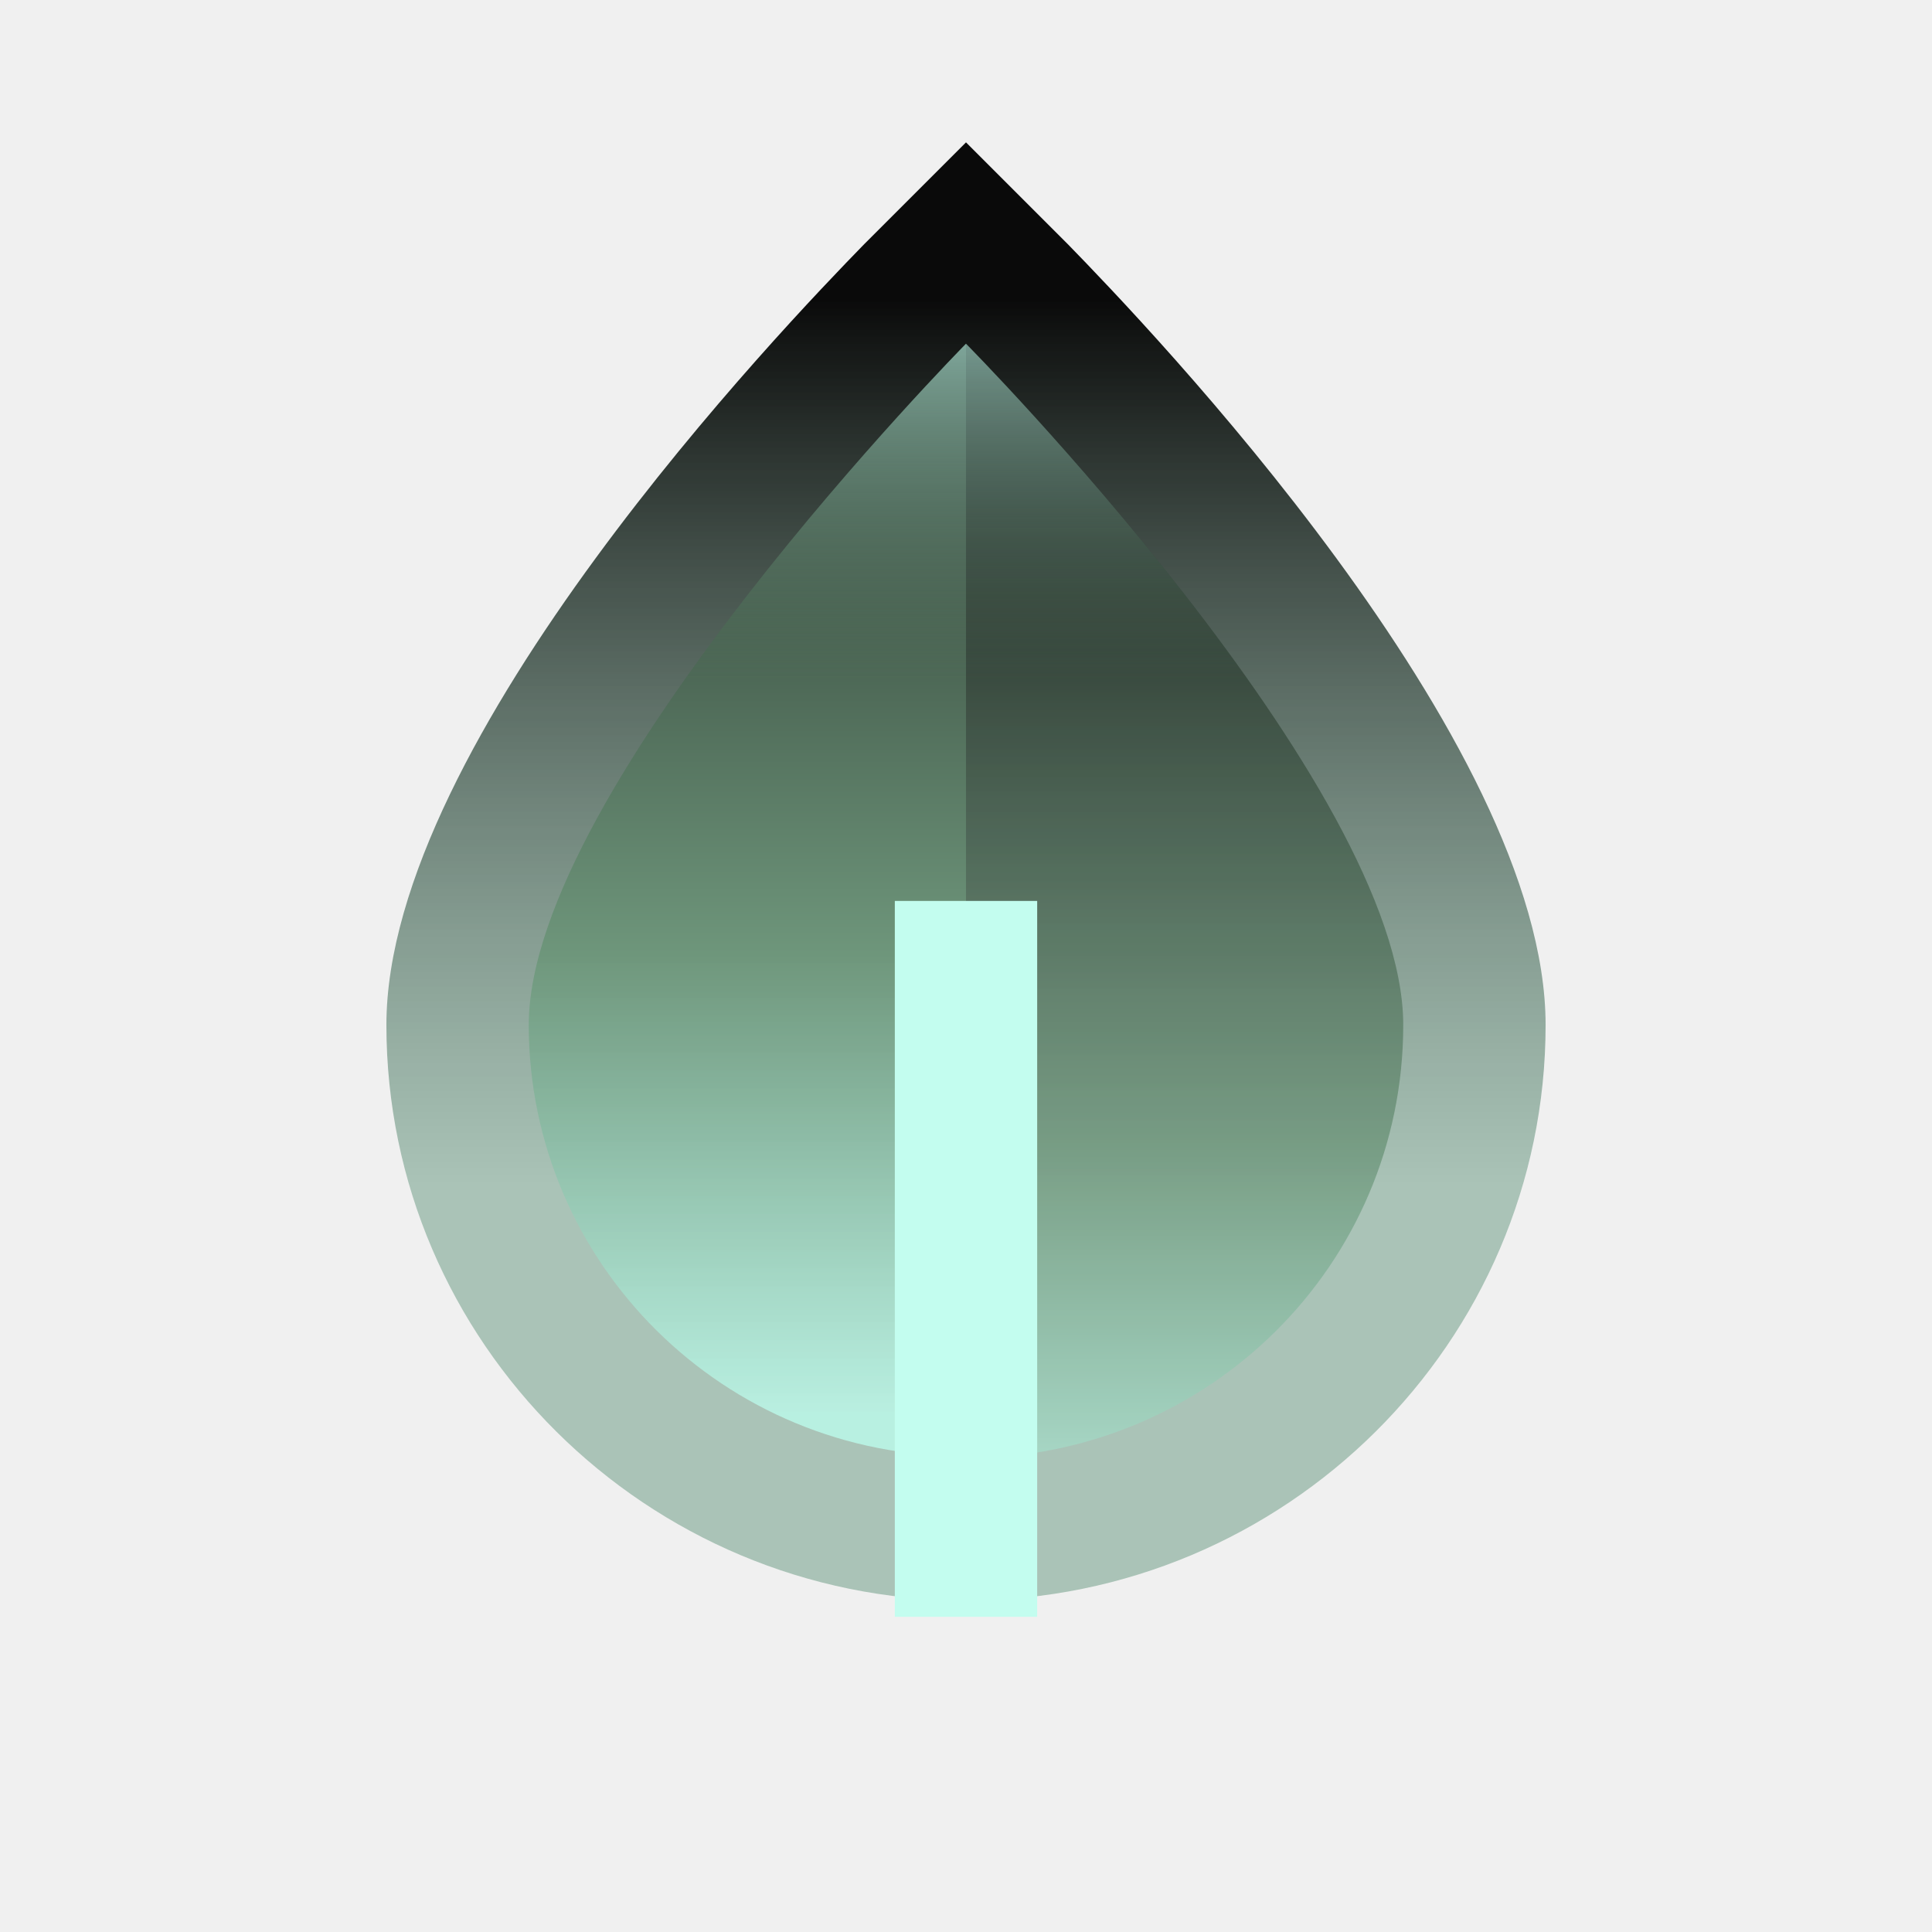
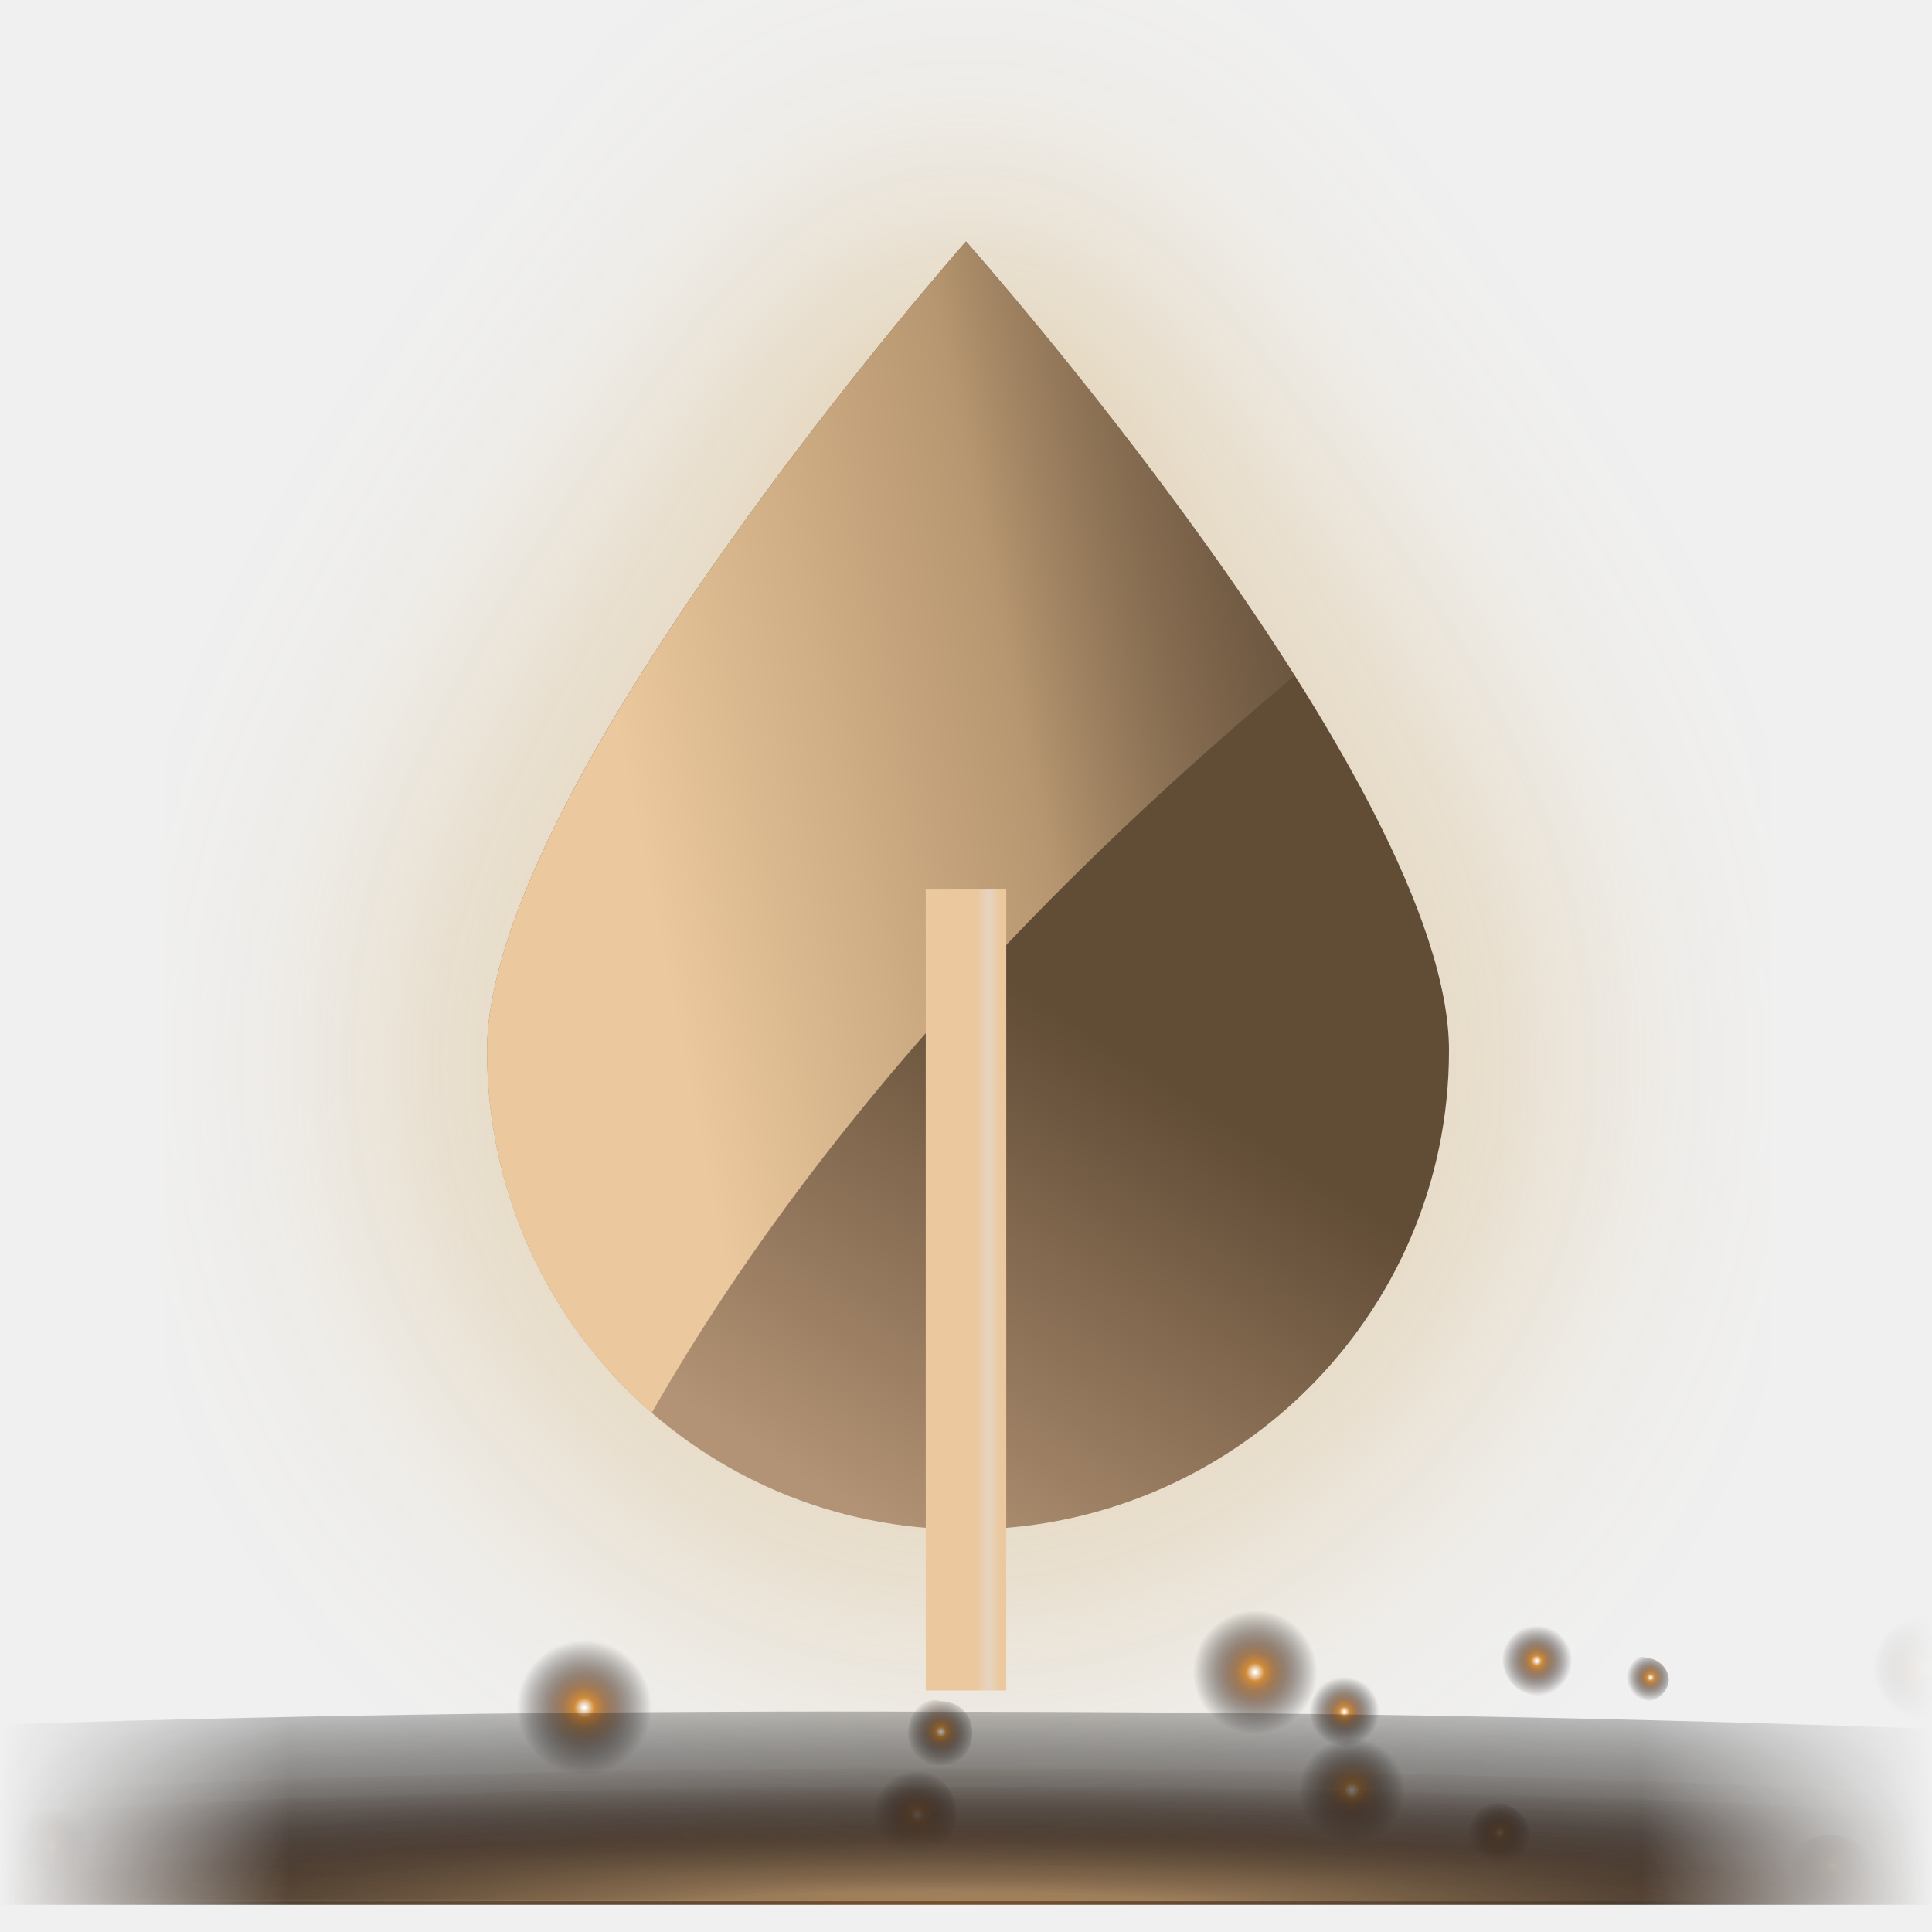
- <svg xmlns="http://www.w3.org/2000/svg" width="95" height="95" viewBox="0 0 95 95" fill="none">
-   <g clip-path="url(#clip0_630_746)">
-     <path d="M47.5 78.7C31.8 78.7 19 66 19 50.4C19 36.4 38.6 16 42.5 12L47.5 7L52.5 12C56.4 16 76 36.4 76 50.4C76 66 63.2 78.7 47.5 78.7Z" fill="url(#paint0_linear_630_746)" />
-     <path d="M47.5 16.9V71.6C35.6 71.7 26 62.1 26 50.4C26 38.7 47.5 16.9 47.5 16.9Z" fill="url(#paint1_linear_630_746)" />
-     <path opacity="0.9" d="M69 50.4C69 62.2 59.4 71.7 47.5 71.7V16.9C47.5 16.9 69 38.6 69 50.4Z" fill="url(#paint2_linear_630_746)" />
-     <path d="M69 50.4C69 62.2 59.4 71.7 47.5 71.7C35.6 71.7 26 62.1 26 50.4C26 38.7 47.5 16.9 47.5 16.9C47.5 16.9 69 38.6 69 50.4Z" fill="url(#paint3_linear_630_746)" />
-     <path d="M47.5 44.3V79.5" stroke="#C3FDEF" stroke-width="7" stroke-miterlimit="10" />
+ <svg xmlns="http://www.w3.org/2000/svg" width="48" height="48" viewBox="0 0 48 48" fill="none">
+   <g clip-path="url(#clip0_1742_912)">
+     <g filter="url(#filter0_f_1742_912)">
+       <path d="M24 9.1C28.3 14.3 33.9 22.3 33.9 26.1C33.9 31.6 29.4 36 24 36C18.6 36 14.1 31.5 14.1 26.1C14.1 22.3 19.7 14.3 24 9.1ZM24 6C24 6 12.1 19.5 12.1 26.1C12.1 32.7 17.4 38 24 38C30.6 38 36 32.7 36 26.1C36 19.5 24 6 24 6Z" fill="#C58D2C" />
+     </g>
+     <path d="M24 6C24 6 12.1 19.5 12.1 26.1C12.1 32.7 17.4 38 24 38C30.6 38 36 32.7 36 26.1C36 19.5 24 6 24 6Z" fill="url(#paint0_linear_1742_912)" />
+     <mask id="mask0_1742_912" style="mask-type:alpha" maskUnits="userSpaceOnUse" x="12" y="6" width="24" height="32">
+       <path d="M24 6C24 6 12.1 19.5 12.1 26.1C12.1 32.7 17.4 38 24 38C30.6 38 36 32.7 36 26.1C36 19.5 24 6 24 6Z" fill="#C4A177" />
+     </mask>
+     <g mask="url(#mask0_1742_912)">
+       <path d="M11.792 46.234C16.496 24.916 41.533 8.584 53.464 3.083L44.751 -2.279L5.865 -7.53L-15.372 17.315C-8.277 35.837 7.089 67.552 11.792 46.234Z" fill="url(#paint1_linear_1742_912)" />
+     </g>
+     <path d="M24 22.1V42" stroke-width="2" stroke-miterlimit="10" stroke="url(#paint2_linear_1742_912)" />
+     <mask id="mask1_1742_912" style="mask-type:alpha" maskUnits="userSpaceOnUse" x="0" y="0" width="48" height="48">
+       <rect width="48" height="48" fill="url(#paint3_linear_1742_912)" />
+     </mask>
+     <g mask="url(#mask1_1742_912)">
+       <path d="M40.396 41.73C40.396 41.996 40.662 42.263 40.928 42.263C41.194 42.263 41.461 41.996 41.461 41.73C41.461 41.464 41.194 41.198 40.928 41.198C40.662 41.065 40.396 41.331 40.396 41.73Z" fill="url(#paint4_radial_1742_912)" />
+       <path d="M21.629 45.058C21.629 45.723 22.161 46.123 22.694 46.123C23.359 46.123 23.758 45.59 23.758 45.058C23.758 44.392 23.226 43.993 22.694 43.993C22.161 43.993 21.629 44.525 21.629 45.058Z" fill="url(#paint5_radial_1742_912)" />
+       <path d="M37.335 41.198C37.335 41.73 37.734 42.13 38.266 42.13C38.799 42.13 39.198 41.73 39.198 41.198C39.198 40.666 38.799 40.266 38.266 40.266C37.734 40.399 37.335 40.799 37.335 41.198Z" fill="url(#paint6_radial_1742_912)" />
+       <path d="M36.403 45.59C36.403 45.989 36.802 46.389 37.202 46.389C37.601 46.389 38 45.989 38 45.59C38 45.191 37.601 44.792 37.202 44.792C36.802 44.792 36.403 45.058 36.403 45.59Z" fill="url(#paint7_radial_1742_912)" />
+       <path d="M22.561 43.061C22.561 43.594 22.96 43.86 23.359 43.86C23.892 43.86 24.158 43.461 24.158 43.061C24.158 42.529 23.758 42.263 23.359 42.263C22.96 42.13 22.561 42.529 22.561 43.061Z" fill="url(#paint8_radial_1742_912)" />
+       <path d="M29.615 41.597C29.615 42.396 30.28 43.194 31.212 43.194C32.011 43.194 32.809 42.529 32.809 41.597C32.676 40.666 32.011 40 31.212 40C30.28 40 29.615 40.666 29.615 41.597Z" fill="url(#paint9_radial_1742_912)" />
+       <path d="M32.543 42.529C32.543 43.061 32.942 43.461 33.475 43.461C34.007 43.461 34.406 43.061 34.406 42.529C34.406 41.996 33.874 41.597 33.342 41.597C32.942 41.597 32.543 41.996 32.543 42.529Z" fill="url(#paint10_radial_1742_912)" />
+       <path d="M46.519 47.321C46.652 47.187 46.652 46.921 46.652 46.788C46.652 46.123 46.119 45.59 45.454 45.59C44.788 45.59 44.256 46.123 44.256 46.788C44.256 47.054 44.256 47.187 44.389 47.321H46.519Z" fill="url(#paint11_radial_1742_912)" />
+       <path d="M46.519 41.464C46.519 42.263 47.184 42.795 47.849 42.795C48.648 42.795 49.181 42.13 49.181 41.464C49.181 40.666 48.515 40.133 47.849 40.133C47.184 40.133 46.519 40.666 46.519 41.464Z" fill="url(#paint12_radial_1742_912)" />
+       <path d="M0.333 45.856C0.333 46.389 0.732 46.788 1.264 46.788C1.797 46.788 2.196 46.389 2.196 45.856C2.196 45.324 1.797 44.925 1.264 44.925C0.732 44.925 0.333 45.324 0.333 45.856Z" fill="url(#paint13_radial_1742_912)" />
+       <path d="M12.844 42.396C12.844 43.328 13.643 44.126 14.575 44.126C15.506 44.126 16.305 43.328 16.305 42.396C16.305 41.464 15.506 40.666 14.575 40.666C13.643 40.799 12.844 41.464 12.844 42.396Z" fill="url(#paint14_radial_1742_912)" />
+       <path d="M32.277 44.525C32.277 45.191 32.809 45.856 33.608 45.856C34.273 45.856 34.939 45.324 34.939 44.525C34.939 43.86 34.406 43.194 33.608 43.194C32.809 43.194 32.277 43.727 32.277 44.525Z" fill="url(#paint15_radial_1742_912)" />
+       <path d="M85.118 47.321C82.722 44.658 56.102 42.529 23.625 42.529C-8.984 42.396 -35.604 44.525 -38 47.321H85.118Z" fill="url(#paint16_radial_1742_912)" />
+       <path d="M63.156 47.321C60.893 45.59 43.99 44.392 23.492 44.392C2.995 44.392 -13.909 45.723 -16.172 47.321H63.156Z" fill="url(#paint17_radial_1742_912)" />
+       <path opacity="0.6" d="M67.284 47.235C64.35 45.402 45.817 43.935 23.284 43.935C0.884 43.935 -17.65 45.402 -20.716 47.235H67.284Z" fill="url(#paint18_radial_1742_912)" />
+       <path opacity="0.2" d="M22.161 47.321C19.366 46.522 8.984 45.989 -3.394 45.989C-14.841 45.989 -24.557 46.389 -28.151 47.054V47.187H22.161V47.321Z" fill="url(#paint19_radial_1742_912)" />
+       <path opacity="0.2" d="M80.326 47.321C77.531 46.522 67.149 45.989 54.771 45.989C42.392 45.989 32.011 46.522 29.215 47.321H80.326Z" fill="url(#paint20_radial_1742_912)" />
+     </g>
  </g>
  <defs>
-     <linearGradient id="paint0_linear_630_746" x1="47.5" y1="4.16" x2="47.5" y2="76.185" gradientUnits="userSpaceOnUse">
-       <stop offset="0.146" stop-color="#0A0A0A" />
-       <stop offset="0.754" stop-color="#64967E" stop-opacity="0.5" />
-     </linearGradient>
-     <linearGradient id="paint1_linear_630_746" x1="36.75" y1="4.91" x2="36.75" y2="69.411" gradientUnits="userSpaceOnUse">
-       <stop stop-color="#0A0A0A" />
-       <stop offset="0.651" stop-color="#6E967B" />
-       <stop offset="1" stop-color="#BAF4E5" stop-opacity="0.9" />
-     </linearGradient>
-     <linearGradient id="paint2_linear_630_746" x1="58.25" y1="15.41" x2="58.25" y2="77.29" gradientUnits="userSpaceOnUse">
-       <stop stop-color="#0A0A0A" />
-       <stop offset="0.668" stop-color="#6E967B" stop-opacity="0.9" />
-       <stop offset="1" stop-color="#BAF4E5" stop-opacity="0.9" />
-     </linearGradient>
-     <linearGradient id="paint3_linear_630_746" x1="47.5" y1="16.785" x2="47.5" y2="72.042" gradientUnits="userSpaceOnUse">
-       <stop stop-color="#BAF4E5" stop-opacity="0.6" />
-       <stop offset="0.301" stop-color="#6E967B" stop-opacity="0" />
-     </linearGradient>
-     <clipPath id="clip0_630_746">
-       <rect width="57" height="72.5" fill="white" transform="translate(19 7)" />
+     <filter id="filter0_f_1742_912" x="4.1" y="-2" width="39.9" height="48" filterUnits="userSpaceOnUse" color-interpolation-filters="sRGB">
+       <feFlood flood-opacity="0" result="BackgroundImageFix" />
+       <feBlend mode="normal" in="SourceGraphic" in2="BackgroundImageFix" result="shape" />
+       <feGaussianBlur stdDeviation="4" result="effect1_foregroundBlur_1742_912" />
+     </filter>
+     <linearGradient id="paint0_linear_1742_912" x1="22.123" y1="22.485" x2="15.014" y2="33.586" gradientUnits="userSpaceOnUse">
+       <stop stop-color="#614C36" />
+       <stop offset="1" stop-color="#B39375" />
+     </linearGradient>
+     <linearGradient id="paint1_linear_1742_912" x1="41.5" y1="16" x2="15.935" y2="21.147" gradientUnits="userSpaceOnUse">
+       <stop stop-color="#0E0B09" stop-opacity="0" />
+       <stop offset="0.346" stop-color="#745D47" stop-opacity="0.5" />
+       <stop offset="0.62" stop-color="#B69670" />
+       <stop offset="1" stop-color="#EBC89D" />
+     </linearGradient>
+     <linearGradient id="paint2_linear_1742_912" x1="24.853" y1="34.34" x2="24.249" y2="34.34" gradientUnits="userSpaceOnUse">
+       <stop stop-color="#EBC89D" />
+       <stop offset="0.452" stop-color="#E6D4C2" />
+       <stop offset="1" stop-color="#EBC89D" />
+     </linearGradient>
+     <linearGradient id="paint3_linear_1742_912" x1="48" y1="24" x2="0" y2="24" gradientUnits="userSpaceOnUse">
+       <stop stop-color="#D9D9D9" stop-opacity="0" />
+       <stop offset="0.15" stop-color="#CBCBCB" />
+       <stop offset="0.85" stop-color="#818181" />
+       <stop offset="1" stop-color="#737373" stop-opacity="0" />
+     </linearGradient>
+     <radialGradient id="paint4_radial_1742_912" cx="0" cy="0" r="1" gradientUnits="userSpaceOnUse" gradientTransform="translate(41.0078 41.6761) scale(0.592694)">
+       <stop offset="0.011" stop-color="white" />
+       <stop offset="0.15" stop-color="#D08B39" />
+       <stop offset="0.314" stop-color="#905E31" stop-opacity="0.807" />
+       <stop offset="0.483" stop-color="#5A3C25" stop-opacity="0.609" />
+       <stop offset="0.641" stop-color="#34241A" stop-opacity="0.422" />
+       <stop offset="0.785" stop-color="#1A120E" stop-opacity="0.253" />
+       <stop offset="0.909" stop-color="#0B0505" stop-opacity="0.107" />
+       <stop offset="1" stop-color="#070001" stop-opacity="0" />
+     </radialGradient>
+     <radialGradient id="paint5_radial_1742_912" cx="0" cy="0" r="1" gradientUnits="userSpaceOnUse" gradientTransform="translate(22.7893 45.0872) scale(1.10061 1.1006)">
+       <stop offset="0.011" stop-color="white" />
+       <stop offset="0.15" stop-color="#D08B39" />
+       <stop offset="0.314" stop-color="#905E31" stop-opacity="0.807" />
+       <stop offset="0.483" stop-color="#5A3C25" stop-opacity="0.609" />
+       <stop offset="0.641" stop-color="#34241A" stop-opacity="0.422" />
+       <stop offset="0.785" stop-color="#1A120E" stop-opacity="0.253" />
+       <stop offset="0.909" stop-color="#0B0505" stop-opacity="0.107" />
+       <stop offset="1" stop-color="#070001" stop-opacity="0" />
+     </radialGradient>
+     <radialGradient id="paint6_radial_1742_912" cx="0" cy="0" r="1" gradientUnits="userSpaceOnUse" gradientTransform="translate(38.1798 41.2615) scale(0.878062)">
+       <stop offset="0.011" stop-color="white" />
+       <stop offset="0.15" stop-color="#D08B39" />
+       <stop offset="0.314" stop-color="#905E31" stop-opacity="0.807" />
+       <stop offset="0.483" stop-color="#5A3C25" stop-opacity="0.609" />
+       <stop offset="0.641" stop-color="#34241A" stop-opacity="0.422" />
+       <stop offset="0.785" stop-color="#1A120E" stop-opacity="0.253" />
+       <stop offset="0.909" stop-color="#0B0505" stop-opacity="0.107" />
+       <stop offset="1" stop-color="#070001" stop-opacity="0" />
+     </radialGradient>
+     <radialGradient id="paint7_radial_1742_912" cx="0" cy="0" r="1" gradientUnits="userSpaceOnUse" gradientTransform="translate(37.2582 45.5403) scale(0.79008 0.790082)">
+       <stop offset="0.011" stop-color="white" />
+       <stop offset="0.15" stop-color="#D08B39" />
+       <stop offset="0.314" stop-color="#905E31" stop-opacity="0.807" />
+       <stop offset="0.483" stop-color="#5A3C25" stop-opacity="0.609" />
+       <stop offset="0.641" stop-color="#34241A" stop-opacity="0.422" />
+       <stop offset="0.785" stop-color="#1A120E" stop-opacity="0.253" />
+       <stop offset="0.909" stop-color="#0B0505" stop-opacity="0.107" />
+       <stop offset="1" stop-color="#070001" stop-opacity="0" />
+     </radialGradient>
+     <radialGradient id="paint8_radial_1742_912" cx="0" cy="0" r="1" gradientUnits="userSpaceOnUse" gradientTransform="translate(23.3779 43.0291) scale(0.861424)">
+       <stop offset="0.011" stop-color="white" />
+       <stop offset="0.15" stop-color="#D08B39" />
+       <stop offset="0.314" stop-color="#905E31" stop-opacity="0.807" />
+       <stop offset="0.483" stop-color="#5A3C25" stop-opacity="0.609" />
+       <stop offset="0.641" stop-color="#34241A" stop-opacity="0.422" />
+       <stop offset="0.785" stop-color="#1A120E" stop-opacity="0.253" />
+       <stop offset="0.909" stop-color="#0B0505" stop-opacity="0.107" />
+       <stop offset="1" stop-color="#070001" stop-opacity="0" />
+     </radialGradient>
+     <radialGradient id="paint9_radial_1742_912" cx="0" cy="0" r="1" gradientUnits="userSpaceOnUse" gradientTransform="translate(31.1839 41.5448) scale(1.54423 1.54423)">
+       <stop offset="0.011" stop-color="white" />
+       <stop offset="0.15" stop-color="#D08B39" />
+       <stop offset="0.314" stop-color="#905E31" stop-opacity="0.807" />
+       <stop offset="0.483" stop-color="#5A3C25" stop-opacity="0.609" />
+       <stop offset="0.641" stop-color="#34241A" stop-opacity="0.422" />
+       <stop offset="0.785" stop-color="#1A120E" stop-opacity="0.253" />
+       <stop offset="0.909" stop-color="#0B0505" stop-opacity="0.107" />
+       <stop offset="1" stop-color="#070001" stop-opacity="0" />
+     </radialGradient>
+     <radialGradient id="paint10_radial_1742_912" cx="0" cy="0" r="1" gradientUnits="userSpaceOnUse" gradientTransform="translate(33.4009 42.529) scale(0.868079)">
+       <stop offset="0.011" stop-color="white" />
+       <stop offset="0.15" stop-color="#D08B39" />
+       <stop offset="0.314" stop-color="#905E31" stop-opacity="0.807" />
+       <stop offset="0.483" stop-color="#5A3C25" stop-opacity="0.609" />
+       <stop offset="0.641" stop-color="#34241A" stop-opacity="0.422" />
+       <stop offset="0.785" stop-color="#1A120E" stop-opacity="0.253" />
+       <stop offset="0.909" stop-color="#0B0505" stop-opacity="0.107" />
+       <stop offset="1" stop-color="#070001" stop-opacity="0" />
+     </radialGradient>
+     <radialGradient id="paint11_radial_1742_912" cx="0" cy="0" r="1" gradientUnits="userSpaceOnUse" gradientTransform="translate(45.5155 46.3695) scale(1.05655)">
+       <stop offset="0.011" stop-color="white" />
+       <stop offset="0.15" stop-color="#D08B39" />
+       <stop offset="0.314" stop-color="#905E31" stop-opacity="0.807" />
+       <stop offset="0.483" stop-color="#5A3C25" stop-opacity="0.609" />
+       <stop offset="0.641" stop-color="#34241A" stop-opacity="0.422" />
+       <stop offset="0.785" stop-color="#1A120E" stop-opacity="0.253" />
+       <stop offset="0.909" stop-color="#0B0505" stop-opacity="0.107" />
+       <stop offset="1" stop-color="#070001" stop-opacity="0" />
+     </radialGradient>
+     <radialGradient id="paint12_radial_1742_912" cx="0" cy="0" r="1" gradientUnits="userSpaceOnUse" gradientTransform="translate(47.8826 41.4327) scale(1.35097)">
+       <stop offset="0.011" stop-color="white" />
+       <stop offset="0.15" stop-color="#D08B39" />
+       <stop offset="0.314" stop-color="#905E31" stop-opacity="0.807" />
+       <stop offset="0.483" stop-color="#5A3C25" stop-opacity="0.609" />
+       <stop offset="0.641" stop-color="#34241A" stop-opacity="0.422" />
+       <stop offset="0.785" stop-color="#1A120E" stop-opacity="0.253" />
+       <stop offset="0.909" stop-color="#0B0505" stop-opacity="0.107" />
+       <stop offset="1" stop-color="#070001" stop-opacity="0" />
+     </radialGradient>
+     <radialGradient id="paint13_radial_1742_912" cx="0" cy="0" r="1" gradientUnits="userSpaceOnUse" gradientTransform="translate(1.27714 45.8668) scale(0.944079 0.944078)">
+       <stop offset="0.011" stop-color="white" />
+       <stop offset="0.15" stop-color="#D08B39" />
+       <stop offset="0.314" stop-color="#905E31" stop-opacity="0.807" />
+       <stop offset="0.483" stop-color="#5A3C25" stop-opacity="0.609" />
+       <stop offset="0.641" stop-color="#34241A" stop-opacity="0.422" />
+       <stop offset="0.785" stop-color="#1A120E" stop-opacity="0.253" />
+       <stop offset="0.909" stop-color="#0B0505" stop-opacity="0.107" />
+       <stop offset="1" stop-color="#070001" stop-opacity="0" />
+     </radialGradient>
+     <radialGradient id="paint14_radial_1742_912" cx="0" cy="0" r="1" gradientUnits="userSpaceOnUse" gradientTransform="translate(14.5161 42.4262) scale(1.67799 1.67799)">
+       <stop offset="0.011" stop-color="white" />
+       <stop offset="0.15" stop-color="#D08B39" />
+       <stop offset="0.314" stop-color="#905E31" stop-opacity="0.807" />
+       <stop offset="0.483" stop-color="#5A3C25" stop-opacity="0.609" />
+       <stop offset="0.641" stop-color="#34241A" stop-opacity="0.422" />
+       <stop offset="0.785" stop-color="#1A120E" stop-opacity="0.253" />
+       <stop offset="0.909" stop-color="#0B0505" stop-opacity="0.107" />
+       <stop offset="1" stop-color="#070001" stop-opacity="0" />
+     </radialGradient>
+     <radialGradient id="paint15_radial_1742_912" cx="0" cy="0" r="1" gradientUnits="userSpaceOnUse" gradientTransform="translate(33.5868 44.4932) scale(1.31796)">
+       <stop offset="0.011" stop-color="white" />
+       <stop offset="0.15" stop-color="#D08B39" />
+       <stop offset="0.314" stop-color="#905E31" stop-opacity="0.807" />
+       <stop offset="0.483" stop-color="#5A3C25" stop-opacity="0.609" />
+       <stop offset="0.641" stop-color="#34241A" stop-opacity="0.422" />
+       <stop offset="0.785" stop-color="#1A120E" stop-opacity="0.253" />
+       <stop offset="0.909" stop-color="#0B0505" stop-opacity="0.107" />
+       <stop offset="1" stop-color="#070001" stop-opacity="0" />
+     </radialGradient>
+     <radialGradient id="paint16_radial_1742_912" cx="0" cy="0" r="1" gradientUnits="userSpaceOnUse" gradientTransform="translate(23.5265 47.6509) rotate(180) scale(61.7013 6.56533)">
+       <stop offset="0.189" stop-color="#C7A479" />
+       <stop offset="0.249" stop-color="#9F8160" stop-opacity="0.923" />
+       <stop offset="0.331" stop-color="#705944" stop-opacity="0.812" />
+       <stop offset="0.425" stop-color="#4B3C30" stop-opacity="0.695" />
+       <stop offset="0.522" stop-color="#2F2720" stop-opacity="0.575" />
+       <stop offset="0.624" stop-color="#1A1714" stop-opacity="0.451" />
+       <stop offset="0.73" stop-color="#0C0B09" stop-opacity="0.319" />
+       <stop offset="0.846" stop-color="#050202" stop-opacity="0.176" />
+       <stop offset="0.989" stop-color="#040000" stop-opacity="0" />
+     </radialGradient>
+     <radialGradient id="paint17_radial_1742_912" cx="0" cy="0" r="1" gradientUnits="userSpaceOnUse" gradientTransform="translate(23.5265 47.6511) rotate(180) scale(39.9668 3.36417)">
+       <stop stop-color="#996324" />
+       <stop offset="0.006" stop-color="#966125" stop-opacity="0.994" />
+       <stop offset="0.085" stop-color="#714A25" stop-opacity="0.915" />
+       <stop offset="0.17" stop-color="#523821" stop-opacity="0.83" />
+       <stop offset="0.261" stop-color="#3A281B" stop-opacity="0.739" />
+       <stop offset="0.359" stop-color="#261C14" stop-opacity="0.641" />
+       <stop offset="0.467" stop-color="#17110D" stop-opacity="0.533" />
+       <stop offset="0.59" stop-color="#0D0707" stop-opacity="0.41" />
+       <stop offset="0.741" stop-color="#080203" stop-opacity="0.259" />
+       <stop offset="1" stop-color="#070001" stop-opacity="0" />
+     </radialGradient>
+     <radialGradient id="paint18_radial_1742_912" cx="0" cy="0" r="1" gradientUnits="userSpaceOnUse" gradientTransform="translate(23.3178 47.6904) rotate(180) scale(44.3631 3.90857)">
+       <stop offset="0.178" stop-color="#C4A177" />
+       <stop offset="0.534" stop-color="#3C2A1F" stop-opacity="0.566" />
+       <stop offset="0.656" stop-color="#231A15" stop-opacity="0.418" />
+       <stop offset="0.776" stop-color="#130D0B" stop-opacity="0.273" />
+       <stop offset="0.892" stop-color="#090304" stop-opacity="0.132" />
+       <stop offset="1" stop-color="#070001" stop-opacity="0" />
+     </radialGradient>
+     <radialGradient id="paint19_radial_1742_912" cx="0" cy="0" r="1" gradientUnits="userSpaceOnUse" gradientTransform="translate(-3.41417 47.6513) rotate(180) scale(26.2638 1.68288)">
+       <stop offset="0.178" stop-color="#C7A479" />
+       <stop offset="0.181" stop-color="#C3A076" stop-opacity="0.996" />
+       <stop offset="0.219" stop-color="#957759" stop-opacity="0.95" />
+       <stop offset="0.26" stop-color="#6E5743" stop-opacity="0.9" />
+       <stop offset="0.306" stop-color="#4F3E32" stop-opacity="0.844" />
+       <stop offset="0.356" stop-color="#372B24" stop-opacity="0.783" />
+       <stop offset="0.414" stop-color="#231D19" stop-opacity="0.713" />
+       <stop offset="0.48" stop-color="#161110" stop-opacity="0.632" />
+       <stop offset="0.563" stop-color="#0C0708" stop-opacity="0.532" />
+       <stop offset="0.679" stop-color="#080203" stop-opacity="0.391" />
+       <stop offset="1" stop-color="#070001" stop-opacity="0" />
+     </radialGradient>
+     <radialGradient id="paint20_radial_1742_912" cx="0" cy="0" r="1" gradientUnits="userSpaceOnUse" gradientTransform="translate(54.783 47.6513) rotate(180) scale(26.2618 1.68275)">
+       <stop offset="0.178" stop-color="#C7A479" />
+       <stop offset="0.181" stop-color="#C3A076" stop-opacity="0.996" />
+       <stop offset="0.219" stop-color="#957759" stop-opacity="0.95" />
+       <stop offset="0.26" stop-color="#6E5743" stop-opacity="0.9" />
+       <stop offset="0.306" stop-color="#4F3E32" stop-opacity="0.844" />
+       <stop offset="0.356" stop-color="#372B24" stop-opacity="0.783" />
+       <stop offset="0.414" stop-color="#231D19" stop-opacity="0.713" />
+       <stop offset="0.48" stop-color="#161110" stop-opacity="0.632" />
+       <stop offset="0.563" stop-color="#0C0708" stop-opacity="0.532" />
+       <stop offset="0.679" stop-color="#080203" stop-opacity="0.391" />
+       <stop offset="1" stop-color="#070001" stop-opacity="0" />
+     </radialGradient>
+     <clipPath id="clip0_1742_912">
+       <rect width="48" height="48" fill="white" />
    </clipPath>
  </defs>
</svg>
